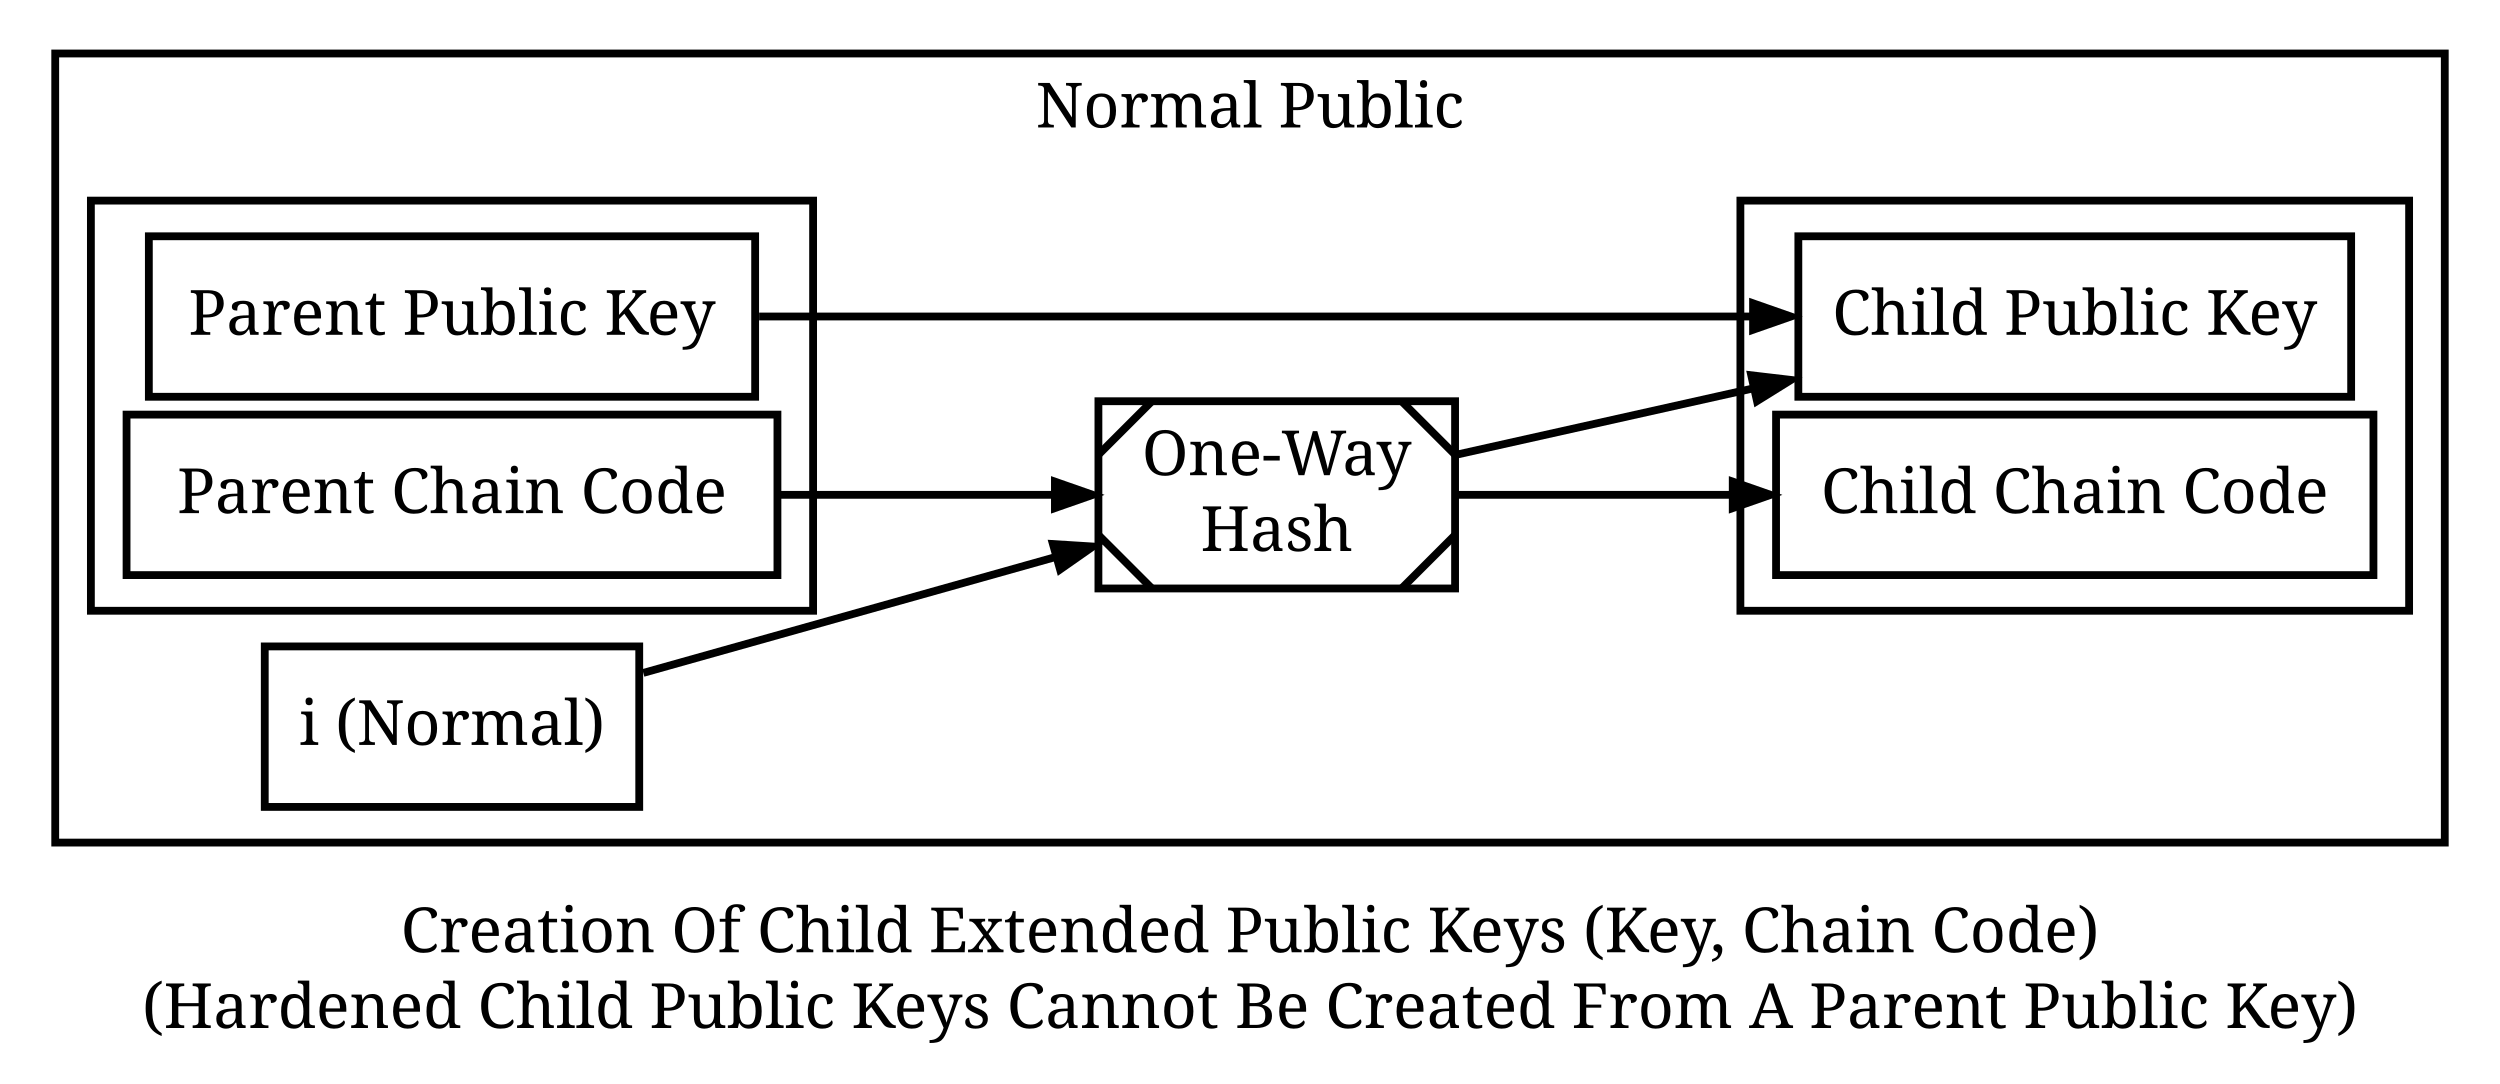
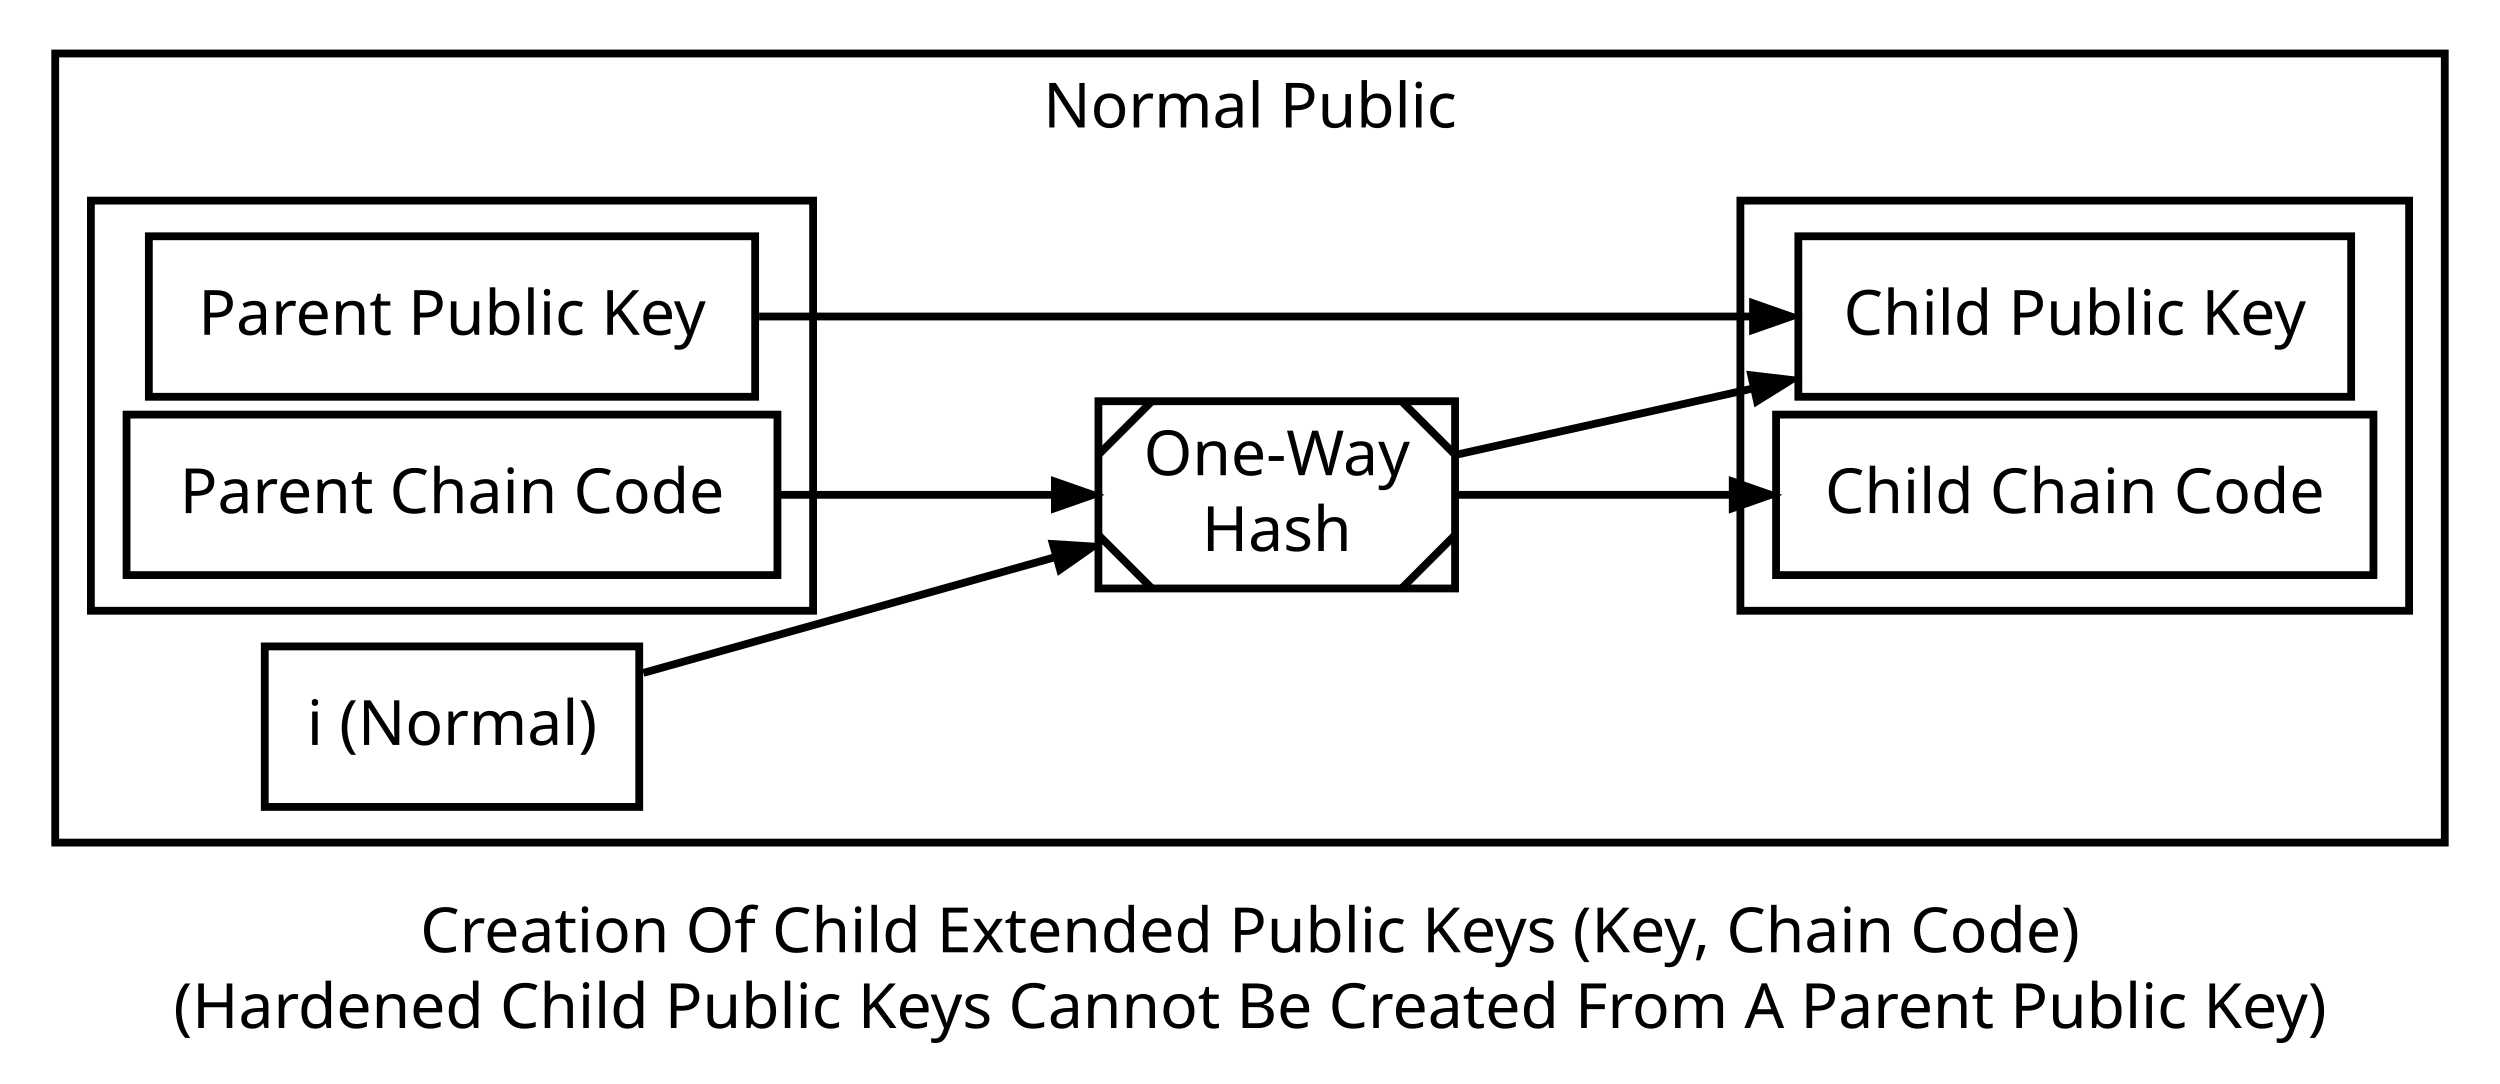
<svg xmlns="http://www.w3.org/2000/svg" width="450pt" height="195pt" viewBox="0.00 0.00 450.00 195.27">
  <g id="graph1" class="graph" transform="scale(0.803571 0.803571) rotate(0) translate(4 239)">
    <polygon fill="white" stroke="white" points="-4,5 -4,-239 557,-239 557,5 -4,5" />
-     <text text-anchor="middle" x="276" y="-25.4" font-family="Times Roman,serif" font-size="14.00">Creation Of Child Extended Public Keys (Key, Chain Code)</text>
-     <text text-anchor="middle" x="276" y="-8.4" font-family="Times Roman,serif" font-size="14.00">(Hardened Child Public Keys Cannot Be Created From A Parent Public Key)</text>
+     <text text-anchor="middle" x="276" y="-25.4" font-family="Sans" font-size="14.00">Creation Of Child Extended Public Keys (Key, Chain Code)</text>
+     <text text-anchor="middle" x="276" y="-8.4" font-family="Sans" font-size="14.00">(Hardened Child Public Keys Cannot Be Created From A Parent Public Key)</text>
    <g id="graph2" class="cluster">
      <polygon fill="none" stroke="black" stroke-width="1.75" points="8,-50 8,-227 544,-227 544,-50 8,-50" />
-       <text text-anchor="middle" x="276" y="-210.4" font-family="Times Roman,serif" font-size="14.00">Normal Public</text>
+       <text text-anchor="middle" x="276" y="-210.4" font-family="Sans" font-size="14.00">Normal Public</text>
    </g>
    <g id="graph3" class="cluster">
      <polygon fill="none" stroke="black" stroke-width="1.75" points="16,-102 16,-194 178,-194 178,-102 16,-102" />
    </g>
    <g id="graph4" class="cluster">
      <polygon fill="none" stroke="black" stroke-width="1.75" points="386,-102 386,-194 536,-194 536,-102 386,-102" />
    </g>
    <g id="node3" class="node">
      <polygon fill="none" stroke="black" stroke-width="1.75" points="165,-186 29,-186 29,-150 165,-150 165,-186" />
-       <text text-anchor="middle" x="97" y="-163.9" font-family="Times Roman,serif" font-size="14.00">Parent Public Key</text>
+       <text text-anchor="middle" x="97" y="-163.9" font-family="Sans" font-size="14.00">Parent Public Key</text>
    </g>
    <g id="node6" class="node">
      <polygon fill="none" stroke="black" stroke-width="1.75" points="523,-186 399,-186 399,-150 523,-150 523,-186" />
-       <text text-anchor="middle" x="461" y="-163.9" font-family="Times Roman,serif" font-size="14.00">Child Public Key</text>
+       <text text-anchor="middle" x="461" y="-163.9" font-family="Sans" font-size="14.00">Child Public Key</text>
    </g>
    <g id="edge13" class="edge">
      <path fill="none" stroke="black" stroke-width="1.75" d="M165.894,-168C229.477,-168 323.575,-168 388.332,-168" />
      <polygon fill="black" stroke="black" points="388.464,-171.5 398.464,-168 388.464,-164.5 388.464,-171.5" />
    </g>
    <g id="node4" class="node">
      <polygon fill="none" stroke="black" stroke-width="1.75" points="170,-146 24,-146 24,-110 170,-110 170,-146" />
-       <text text-anchor="middle" x="97" y="-123.9" font-family="Times Roman,serif" font-size="14.00">Parent Chain Code</text>
+       <text text-anchor="middle" x="97" y="-123.9" font-family="Sans" font-size="14.00">Parent Chain Code</text>
    </g>
    <g id="node8" class="node">
      <polygon fill="none" stroke="black" stroke-width="1.75" points="322,-149 242,-149 242,-107 322,-107 322,-149" />
      <polyline fill="none" stroke="black" stroke-width="1.75" points="254,-149 242,-137 " />
      <polyline fill="none" stroke="black" stroke-width="1.75" points="242,-119 254,-107 " />
      <polyline fill="none" stroke="black" stroke-width="1.75" points="310,-107 322,-119 " />
      <polyline fill="none" stroke="black" stroke-width="1.75" points="322,-137 310,-149 " />
-       <text text-anchor="middle" x="282" y="-132.4" font-family="Times Roman,serif" font-size="14.00">One-Way</text>
-       <text text-anchor="middle" x="282" y="-115.4" font-family="Times Roman,serif" font-size="14.00">Hash</text>
+       <text text-anchor="middle" x="282" y="-132.4" font-family="Sans" font-size="14.00">One-Way</text>
+       <text text-anchor="middle" x="282" y="-115.4" font-family="Sans" font-size="14.00">Hash</text>
    </g>
    <g id="edge5" class="edge">
      <path fill="none" stroke="black" stroke-width="1.75" d="M170.117,-128C190.739,-128 212.708,-128 231.668,-128" />
      <polygon fill="black" stroke="black" points="231.865,-131.5 241.865,-128 231.865,-124.5 231.865,-131.5" />
    </g>
    <g id="node7" class="node">
      <polygon fill="none" stroke="black" stroke-width="1.75" points="528,-146 394,-146 394,-110 528,-110 528,-146" />
-       <text text-anchor="middle" x="461" y="-123.9" font-family="Times Roman,serif" font-size="14.00">Child Chain Code</text>
+       <text text-anchor="middle" x="461" y="-123.9" font-family="Sans" font-size="14.00">Child Chain Code</text>
    </g>
    <g id="edge9" class="edge">
      <path fill="none" stroke="black" stroke-width="1.75" d="M322.171,-136.977C341.745,-141.351 365.897,-146.748 388.538,-151.807" />
      <polygon fill="black" stroke="black" points="387.948,-155.262 398.471,-154.027 389.475,-148.43 387.948,-155.262" />
    </g>
    <g id="edge11" class="edge">
      <path fill="none" stroke="black" stroke-width="1.75" d="M322.171,-128C340.413,-128 362.63,-128 383.896,-128" />
      <polygon fill="black" stroke="black" points="383.908,-131.5 393.908,-128 383.908,-124.5 383.908,-131.5" />
    </g>
    <g id="node9" class="node">
      <polygon fill="none" stroke="black" stroke-width="1.75" points="139,-94 55,-94 55,-58 139,-58 139,-94" />
-       <text text-anchor="middle" x="97" y="-71.9" font-family="Times Roman,serif" font-size="14.00">i (Normal)</text>
+       <text text-anchor="middle" x="97" y="-71.9" font-family="Sans" font-size="14.00">i (Normal)</text>
    </g>
    <g id="edge7" class="edge">
      <path fill="none" stroke="black" stroke-width="1.75" d="M139.908,-88.061C167.407,-95.79 203.208,-105.853 231.993,-113.944" />
      <polygon fill="black" stroke="black" points="231.284,-117.38 241.858,-116.717 233.178,-110.641 231.284,-117.38" />
    </g>
  </g>
</svg>
